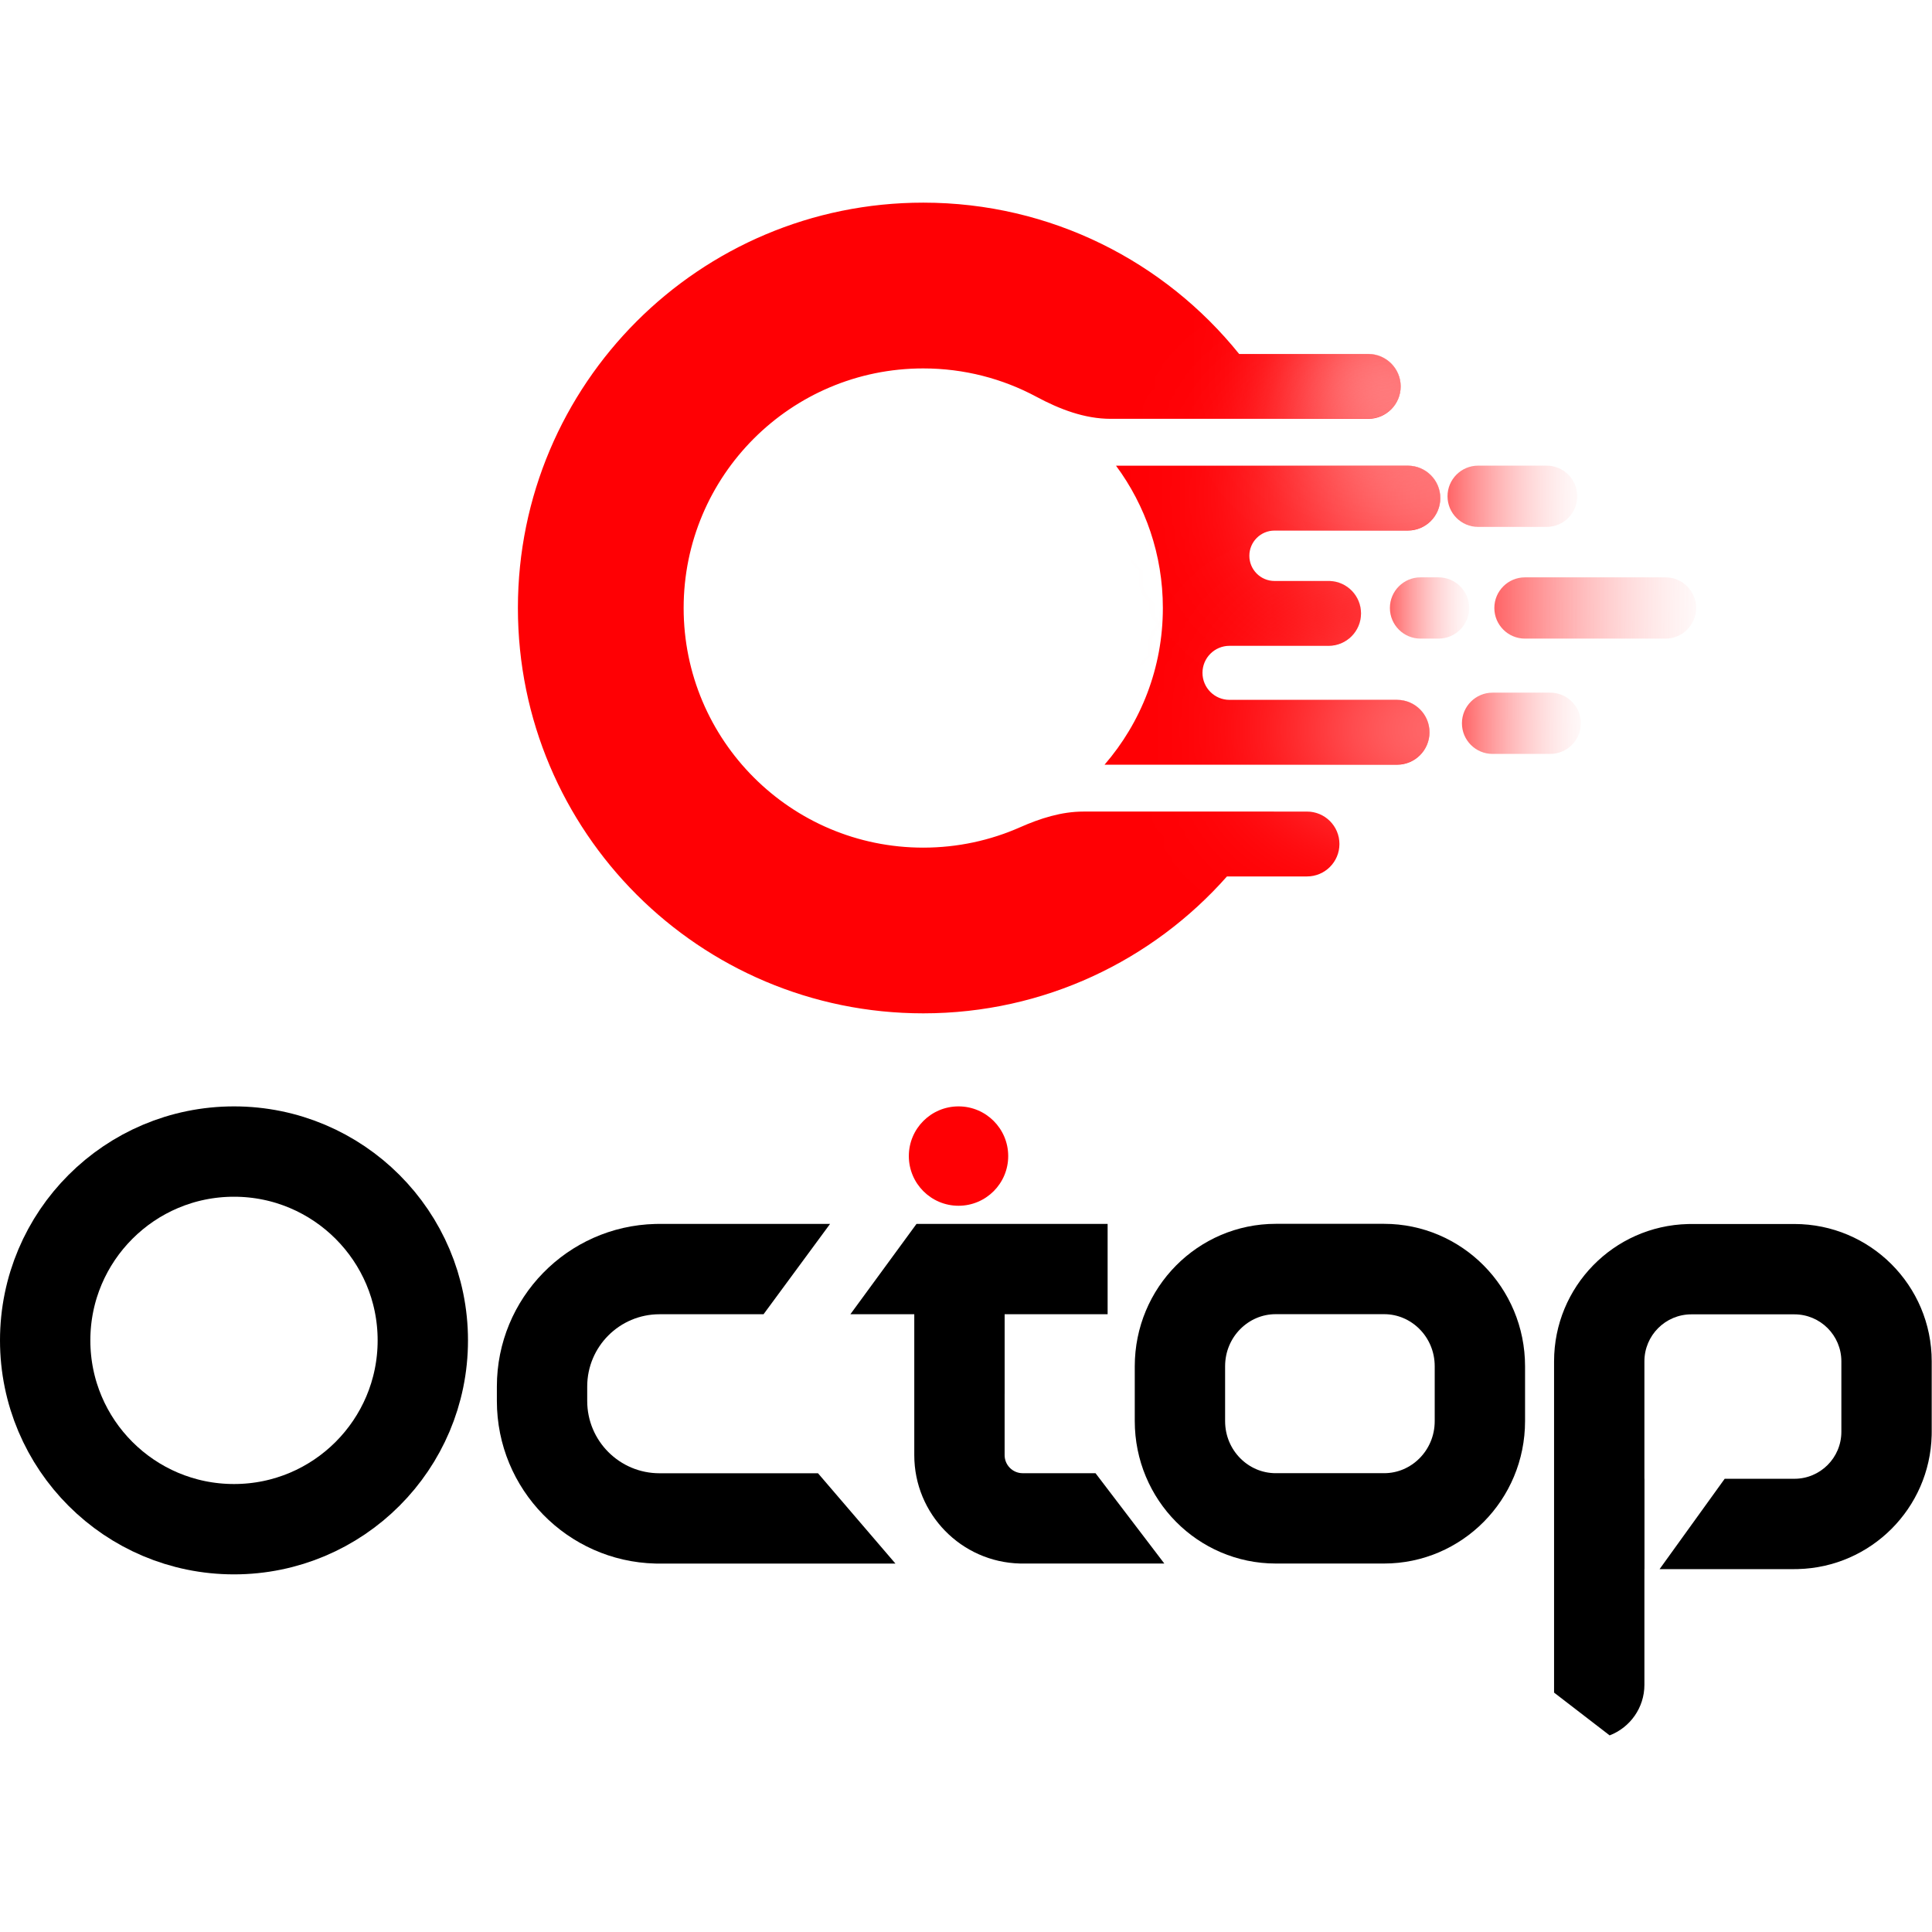
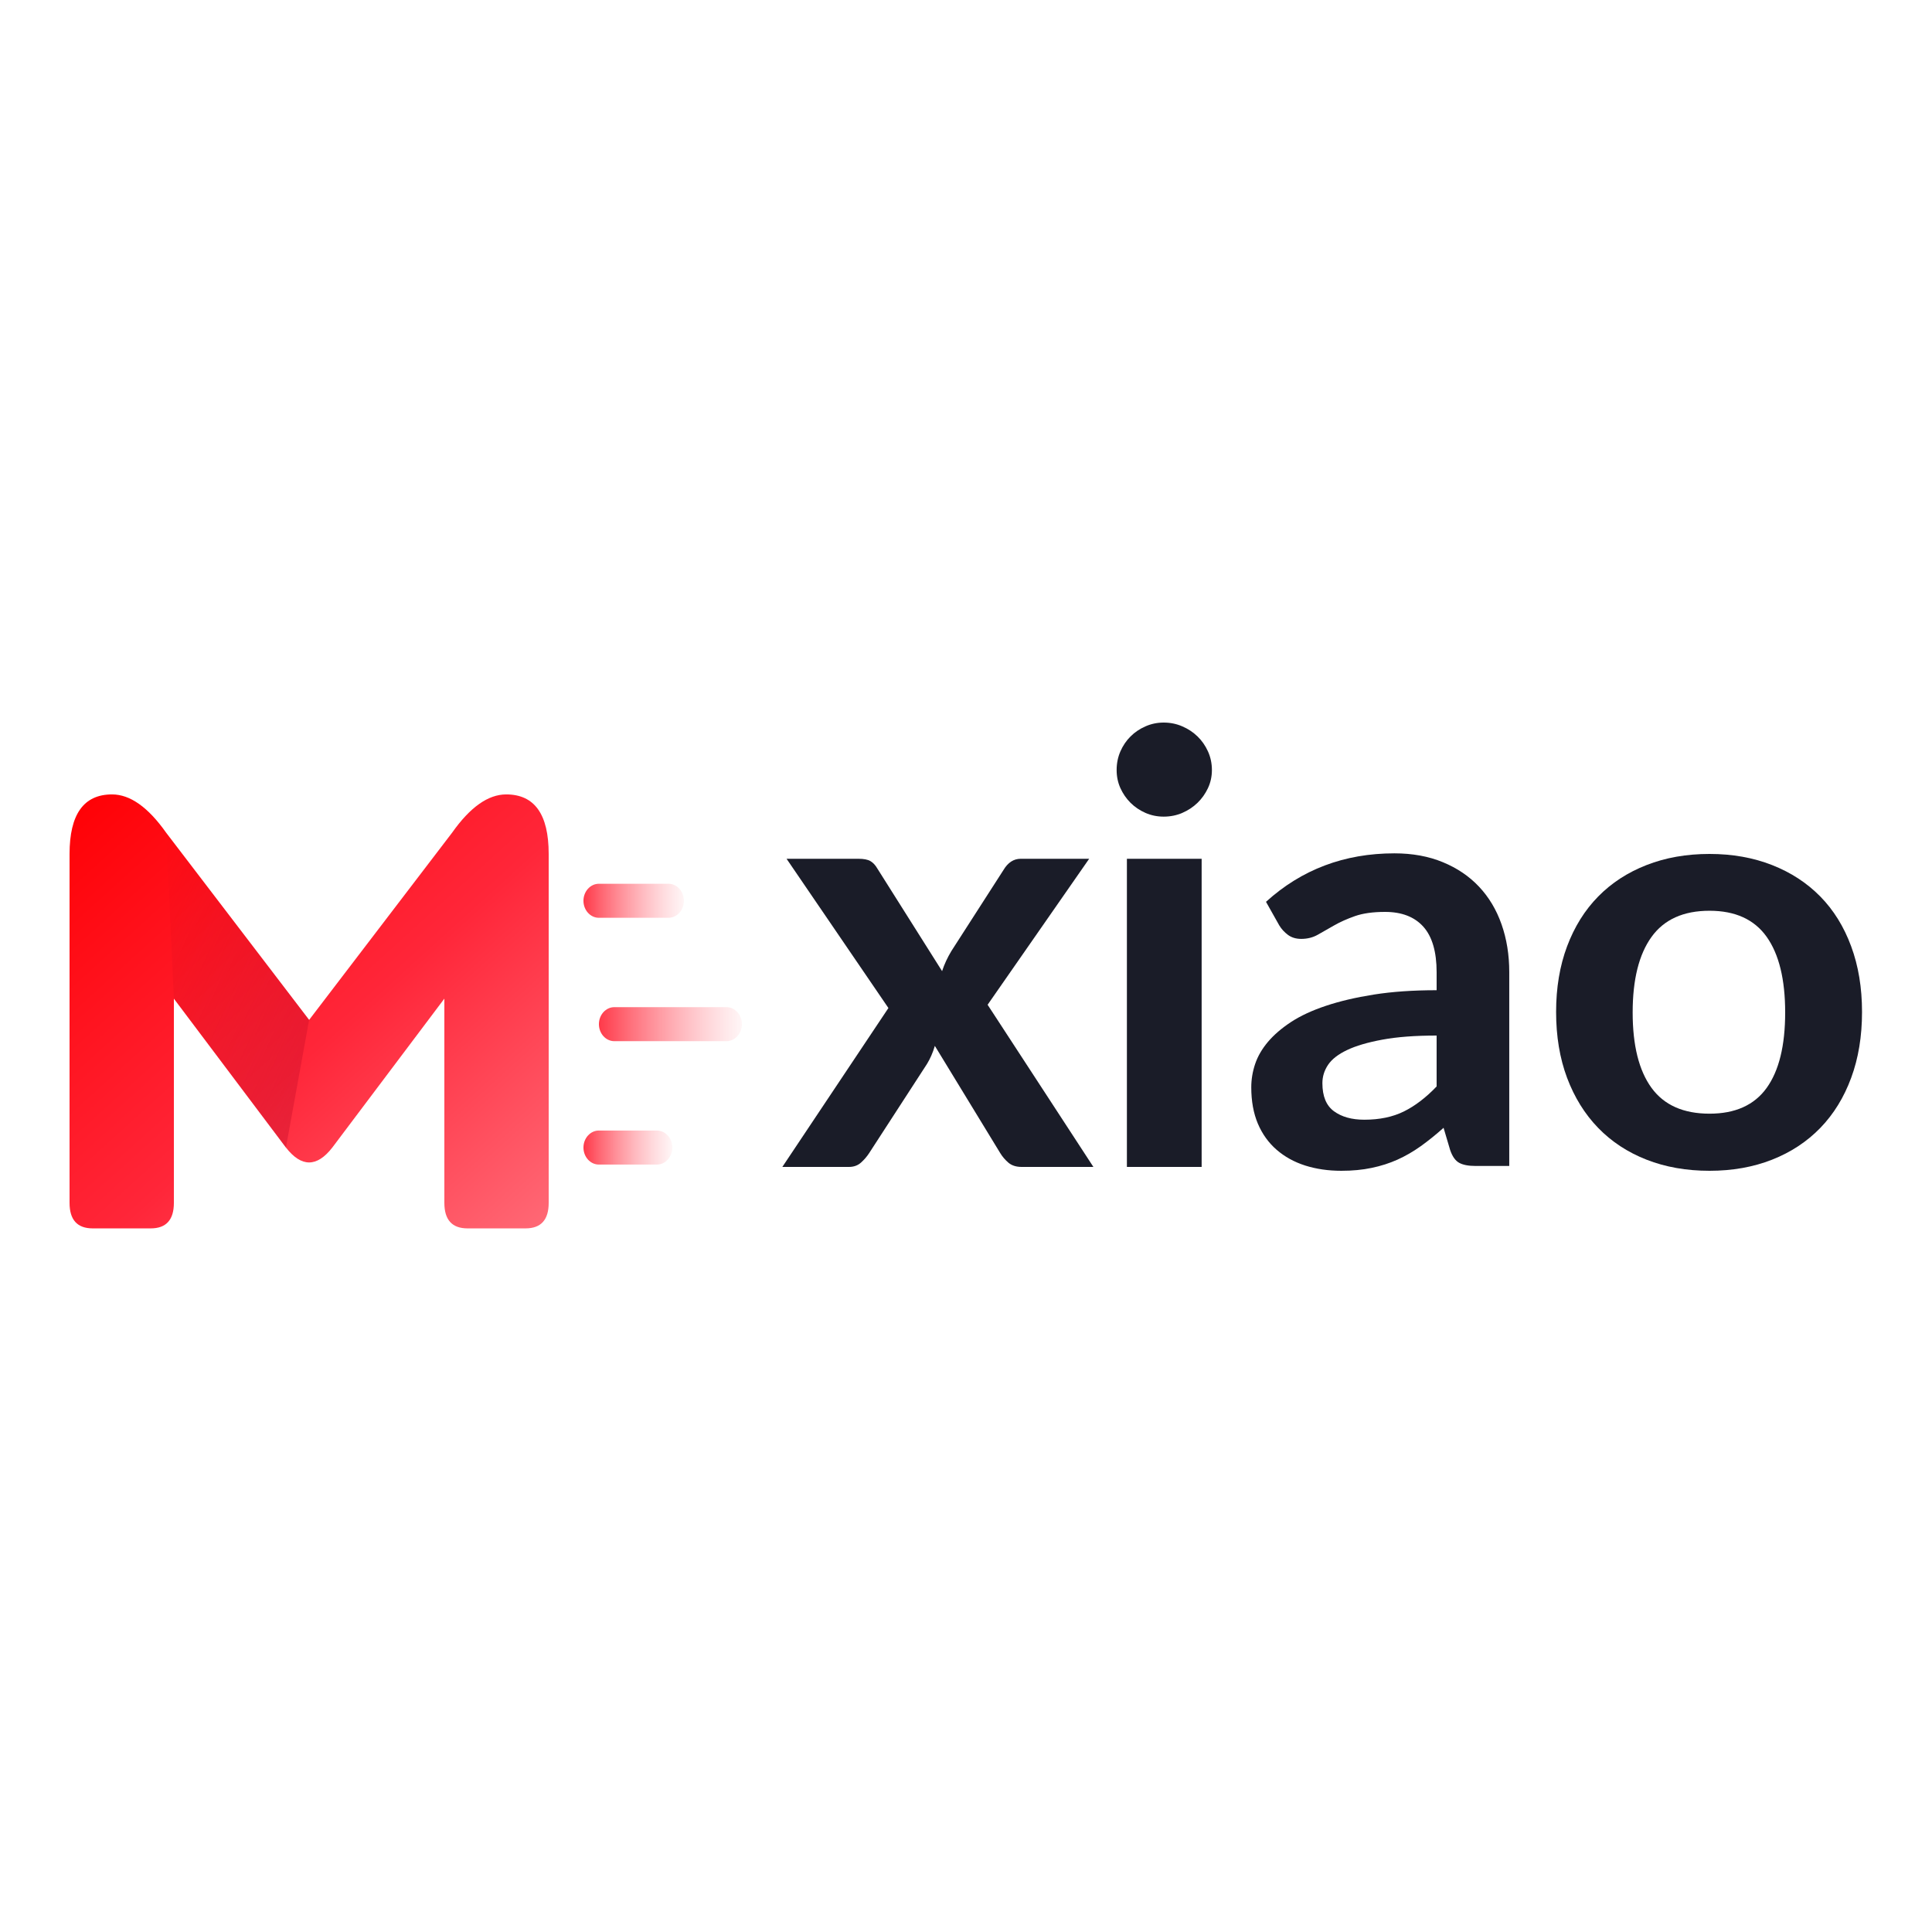
- <svg xmlns="http://www.w3.org/2000/svg" width="512" height="512" viewBox="0 0 512 512" fill="none">
-   <rect x="368.338" y="153.006" width="21.007" height="16.233" rx="8.116" fill="url(#paint0_linear_107_16672)" />
-   <rect x="396.016" y="153.006" width="53.472" height="16.233" rx="8.116" fill="url(#paint1_linear_107_16672)" />
-   <rect x="387.428" y="183.562" width="31.51" height="16.233" rx="8.116" fill="url(#paint2_linear_107_16672)" />
-   <rect x="383.609" y="123.4" width="34.375" height="16.233" rx="8.116" fill="url(#paint3_linear_107_16672)" />
-   <path d="M244.672 53.703C278.512 53.703 308.698 69.351 328.388 93.806H362.599C367.345 93.806 371.193 97.654 371.193 102.4C371.193 107.146 367.345 110.994 362.599 110.994H294.353C287.406 110.994 280.784 108.438 274.664 105.152C265.732 100.356 255.519 97.636 244.671 97.636C209.602 97.636 181.173 126.065 181.173 161.134C181.173 196.203 209.602 224.632 244.671 224.632C253.793 224.632 262.467 222.708 270.307 219.244C275.643 216.886 281.284 215.073 287.118 215.073H337.582C337.581 215.075 337.58 215.077 337.579 215.078H346.367C351.113 215.078 354.961 218.925 354.961 223.671C354.961 228.417 351.113 232.265 346.367 232.265H325.161C305.48 254.516 276.714 268.546 244.672 268.546C185.345 268.546 137.25 220.452 137.25 161.125C137.25 101.798 185.345 53.703 244.672 53.703ZM345.285 123.413H373.103C377.848 123.413 381.696 127.261 381.696 132.007C381.696 136.753 377.849 140.601 373.103 140.601H337.773C334.082 140.601 331.089 143.594 331.089 147.285C331.089 150.977 334.082 153.969 337.773 153.969H352.437C357.021 154.151 360.682 157.925 360.683 162.555C360.683 167.301 356.835 171.148 352.089 171.148H325.83C321.875 171.149 318.669 174.355 318.669 178.31C318.669 182.265 321.875 185.471 325.83 185.472H370.282C375.008 185.496 378.832 189.333 378.832 194.064C378.832 198.81 374.984 202.658 370.238 202.658H343.768L343.767 202.66H292.71C302.342 191.527 308.17 177.011 308.17 161.134C308.17 147.005 303.554 133.955 295.75 123.407H345.282C345.283 123.409 345.284 123.411 345.285 123.413Z" fill="#FF0004" />
-   <mask id="mask0_107_16672" style="mask-type:alpha" maskUnits="userSpaceOnUse" x="137" y="53" width="245" height="216">
-     <path d="M244.703 53.658C278.544 53.658 308.729 69.308 328.419 93.763H362.627C367.373 93.763 371.22 97.611 371.221 102.356C371.221 107.103 367.373 110.95 362.627 110.95H339.733C339.735 110.954 339.737 110.958 339.739 110.962H301.978C298.55 110.962 295.771 113.74 295.771 117.168C295.771 120.596 298.55 123.375 301.978 123.375H345.318L345.319 123.377H373.143C377.888 123.377 381.736 127.225 381.736 131.971C381.736 136.663 377.975 140.474 373.304 140.561H337.799C334.108 140.561 331.115 143.553 331.114 147.244C331.114 150.936 334.107 153.929 337.799 153.929H352.495C357.07 154.122 360.72 157.89 360.721 162.513C360.721 167.259 356.873 171.106 352.127 171.106H351.661C351.661 171.108 351.66 171.111 351.66 171.112H325.859C321.904 171.112 318.698 174.319 318.698 178.274C318.698 182.229 321.904 185.436 325.859 185.436H370.489C375.133 185.553 378.861 189.352 378.861 194.023C378.861 198.769 375.013 202.617 370.268 202.617H343.798C343.796 202.621 343.794 202.624 343.793 202.628H301.978C298.55 202.628 295.771 205.407 295.771 208.835C295.771 212.263 298.55 215.041 301.978 215.041H346.692C351.302 215.197 354.991 218.98 354.991 223.627C354.991 228.373 351.144 232.221 346.397 232.221H325.191C305.51 254.472 276.745 268.502 244.703 268.502C185.376 268.502 137.281 220.407 137.281 161.08C137.282 101.753 185.376 53.658 244.703 53.658ZM243.732 106.197C213.41 106.197 188.828 130.779 188.828 161.102C188.828 191.424 213.41 216.006 243.732 216.006C274.055 216.006 298.637 191.424 298.637 161.102C298.637 130.779 274.055 106.197 243.732 106.197Z" fill="black" />
-   </mask>
-   <g mask="url(#mask0_107_16672)">
-     <g filter="url(#filter0_f_107_16672)">
-       <ellipse cx="366.441" cy="99.283" rx="21.232" ry="16.236" fill="#FFDEDE" fill-opacity="0.8" />
+ <svg xmlns="http://www.w3.org/2000/svg" width="500" height="500" viewBox="0 0 500 500" role="img" aria-labelledby="title">
+   <defs>
+     <linearGradient id="brand-red" x1="0" y1="0" x2="1" y2="1">
+       <stop stop-color="#ff0004" />
+       <stop offset=".55" stop-color="#ff2639" />
+       <stop offset="1" stop-color="#ff6976" />
+     </linearGradient>
+     <linearGradient id="brand-fold" x1="0" y1="0" x2="1" y2="1">
+       <stop stop-color="#940018" stop-opacity="0" />
+       <stop offset="1" stop-color="#b40022" stop-opacity=".32" />
+     </linearGradient>
+     <linearGradient id="brand-trail" x1="0" y1="0" x2="1" y2="0">
+       <stop stop-color="#ff3949" />
+       <stop offset="1" stop-color="#ff8a94" stop-opacity=".08" />
+     </linearGradient>
+   </defs>
+   <g transform="translate(0 174)">
+     <g data-brand-alignment="visual-center" transform="matrix(1 0 0 1.101103 0 7.369485)">
+       <g data-brand-mark="mxiao-m" data-brand-style="folded-M" fill="url(#brand-red)">
+         <path d="M24 124Q18 124 18 118V36Q18 22 29 22Q36 22 43 31L80 75L117 31Q124 22 131 22Q142 22 142 36V118Q142 124 136 124H121Q115 124 115 118V70L86 105Q80 112 74 105L45 70V118Q45 124 39 124Z" />
+         <path d="M43 31L80 75L74 105L45 70Z" fill="url(#brand-fold)" />
+         <g fill="url(#brand-trail)">
+           <rect x="151" y="43" width="26" height="8" rx="4" />
+           <rect x="155" y="72" width="37" height="8" rx="4" />
+           <rect x="151" y="101" width="23" height="8" rx="4" />
+         </g>
+       </g>
    </g>
-     <g filter="url(#filter1_f_107_16672)">
-       <ellipse cx="385.58" cy="131.455" rx="47.414" ry="14.456" fill="#FFD1D1" />
-     </g>
-     <g filter="url(#filter2_f_107_16672)">
-       <ellipse cx="386.736" cy="193.325" rx="46.258" ry="13.877" fill="#FFD1D1" />
+     <g data-brand-wordmark="xiao" fill="#1a1c28">
+       <path data-letter="x" d="M282.969 128 L264.406 128 C263 128 261.863 127.641 261 126.922 C260.145 126.195 259.43 125.359 258.859 124.422 L241.938 96.672 C241.676 97.559 241.375 98.391 241.031 99.172 C240.695 99.945 240.32 100.668 239.906 101.344 L224.938 124.422 C224.363 125.309 223.66 126.125 222.828 126.875 C221.992 127.625 220.953 128 219.703 128 L202.469 128 L229.922 86.875 L203.562 48.25 L222.125 48.25 C223.531 48.25 224.57 48.449 225.25 48.844 C225.926 49.23 226.52 49.859 227.031 50.734 L243.812 77.328 C244.383 75.57 245.188 73.836 246.219 72.125 L259.719 51.125 C260.863 49.211 262.348 48.25 264.172 48.25 L281.875 48.25 L255.594 86.031 Z M283 128" />
+       <path data-letter="i" d="M310.984 48.25 L310.984 128 L291.641 128 L291.641 48.25 Z M313.641 25.281 C313.641 26.949 313.301 28.508 312.625 29.953 C311.945 31.402 311.047 32.672 309.922 33.766 C308.805 34.852 307.492 35.719 305.984 36.375 C304.484 37.023 302.875 37.344 301.156 37.344 C299.488 37.344 297.914 37.023 296.438 36.375 C294.957 35.719 293.672 34.852 292.578 33.766 C291.484 32.672 290.609 31.402 289.953 29.953 C289.305 28.508 288.984 26.949 288.984 25.281 C288.984 23.574 289.305 21.969 289.953 20.469 C290.609 18.969 291.484 17.68 292.578 16.594 C293.672 15.5 294.957 14.633 296.438 13.984 C297.914 13.328 299.488 13 301.156 13 C302.875 13 304.484 13.328 305.984 13.984 C307.492 14.633 308.805 15.5 309.922 16.594 C311.047 17.68 311.945 18.969 312.625 20.469 C313.301 21.969 313.641 23.574 313.641 25.281 Z M321.5 128" />
+       <path data-letter="a" d="M371.797 94 C366.234 94 361.551 94.355 357.75 95.062 C353.957 95.762 350.914 96.656 348.625 97.75 C346.332 98.836 344.691 100.109 343.703 101.578 C342.723 103.039 342.234 104.621 342.234 106.328 C342.234 109.715 343.234 112.137 345.234 113.594 C347.234 115.055 349.848 115.781 353.078 115.781 C357.023 115.781 360.441 115.07 363.328 113.641 C366.211 112.215 369.035 110.059 371.797 107.172 Z M327.641 59.391 C336.848 51.027 347.926 46.844 360.875 46.844 C365.551 46.844 369.734 47.609 373.422 49.141 C377.117 50.664 380.238 52.777 382.781 55.484 C385.332 58.195 387.27 61.434 388.594 65.203 C389.926 68.977 390.594 73.102 390.594 77.578 L390.594 127.75 L381.859 127.75 C380.035 127.75 378.629 127.48 377.641 126.938 C376.648 126.398 375.867 125.293 375.297 123.625 L373.594 117.875 C371.562 119.688 369.582 121.281 367.656 122.656 C365.727 124.031 363.723 125.188 361.641 126.125 C359.566 127.055 357.348 127.762 354.984 128.25 C352.617 128.75 350.004 129 347.141 129 C343.766 129 340.645 128.547 337.781 127.641 C334.926 126.727 332.457 125.359 330.375 123.547 C328.289 121.734 326.676 119.484 325.531 116.797 C324.395 114.102 323.828 110.965 323.828 107.391 C323.828 105.359 324.16 103.352 324.828 101.359 C325.504 99.359 326.609 97.453 328.141 95.641 C329.68 93.82 331.672 92.105 334.109 90.5 C336.555 88.898 339.562 87.5 343.125 86.312 C346.688 85.117 350.832 84.141 355.562 83.391 C360.301 82.641 365.711 82.266 371.797 82.266 L371.797 77.625 C371.797 72.312 370.648 68.383 368.359 65.828 C366.066 63.277 362.766 62 358.453 62 C355.336 62 352.75 62.359 350.688 63.078 C348.633 63.797 346.828 64.605 345.266 65.5 C343.711 66.398 342.297 67.203 341.016 67.922 C339.742 68.633 338.328 68.984 336.766 68.984 C335.41 68.984 334.266 68.641 333.328 67.953 C332.398 67.258 331.648 66.438 331.078 65.5 Z M399 128" />
+       <path data-letter="o" d="M442.422 47 C448.348 47 453.742 47.961 458.609 49.875 C463.473 51.781 467.633 54.496 471.094 58.016 C474.551 61.539 477.211 65.836 479.078 70.906 C480.953 75.969 481.891 81.633 481.891 87.891 C481.891 94.195 480.953 99.883 479.078 104.953 C477.211 110.016 474.551 114.336 471.094 117.906 C467.633 121.469 463.473 124.211 458.609 126.125 C453.742 128.039 448.348 129 442.422 129 C436.441 129 431.008 128.039 426.125 126.125 C421.238 124.211 417.066 121.469 413.609 117.906 C410.148 114.336 407.469 110.016 405.562 104.953 C403.664 99.883 402.719 94.195 402.719 87.891 C402.719 81.633 403.664 75.969 405.562 70.906 C407.469 65.836 410.148 61.539 413.609 58.016 C417.066 54.496 421.238 51.781 426.125 49.875 C431.008 47.961 436.441 47 442.422 47 Z M442.422 114.219 C449.078 114.219 454.004 112 457.203 107.562 C460.398 103.125 462 96.617 462 88.031 C462 79.461 460.398 72.93 457.203 68.438 C454.004 63.949 449.078 61.703 442.422 61.703 C435.66 61.703 430.656 63.965 427.406 68.484 C424.156 72.996 422.531 79.512 422.531 88.031 C422.531 96.562 424.156 103.062 427.406 107.531 C430.656 111.992 435.66 114.219 442.422 114.219 Z M487.5 128" />
    </g>
  </g>
-   <circle cx="62.011" cy="355.214" r="50.039" stroke="black" stroke-width="23.942" />
-   <path d="M338.074 336.299H366.806C380.702 336.299 392.185 347.721 392.185 362.08V376.6C392.185 390.959 380.702 402.38 366.806 402.38H338.074C324.178 402.38 312.695 390.959 312.695 376.6V362.08C312.695 347.721 324.178 336.299 338.074 336.299Z" stroke="black" stroke-width="23.942" />
-   <path d="M202.347 348.29H174.772C164.194 348.29 155.618 356.866 155.618 367.444V371.274C155.618 381.853 164.194 390.429 174.772 390.429H216.78L237.309 414.371H174.772L173.66 414.356C150.373 413.767 131.676 394.704 131.676 371.274V367.444C131.676 344.015 150.373 324.951 173.66 324.361L174.772 324.348H219.978L202.347 348.29Z" fill="black" />
-   <path d="M266.24 369.345H266.235V385.625C266.236 388.269 268.379 390.414 271.023 390.414H290.324L308.562 414.356H271.023L270.282 414.347C254.757 413.953 242.293 401.245 242.293 385.625V345.402H266.24V369.345Z" fill="black" />
-   <circle cx="254.018" cy="306.371" r="13.168" fill="#FF0004" />
-   <path d="M293.532 348.29H225.359L242.883 324.348H293.532V348.29Z" fill="black" />
-   <path d="M475.53 324.373C495.629 324.373 511.923 340.667 511.923 360.766V379.44L511.911 380.38C511.42 399.732 495.822 415.331 476.47 415.821L475.53 415.833H439.81L457.059 391.891H475.53C482.406 391.891 487.98 386.316 487.98 379.44V360.766C487.98 353.89 482.406 348.315 475.53 348.315H448.236C441.36 348.315 435.786 353.89 435.786 360.766V391.891H435.803V415.83L435.804 415.833H435.786V446.48C435.786 452.598 431.961 457.822 426.572 459.894L411.844 448.556V360.766C411.844 340.981 427.632 324.883 447.297 324.385L448.236 324.373H475.53Z" fill="black" />
-   <defs>
-     <filter id="filter0_f_107_16672" x="316.563" y="54.401" width="99.756" height="89.764" filterUnits="userSpaceOnUse" color-interpolation-filters="sRGB">
-       <feFlood flood-opacity="0" result="BackgroundImageFix" />
-       <feBlend mode="normal" in="SourceGraphic" in2="BackgroundImageFix" result="shape" />
-       <feGaussianBlur stdDeviation="14.323" result="effect1_foregroundBlur_107_16672" />
-     </filter>
-     <filter id="filter1_f_107_16672" x="299.972" y="78.806" width="171.217" height="105.299" filterUnits="userSpaceOnUse" color-interpolation-filters="sRGB">
-       <feFlood flood-opacity="0" result="BackgroundImageFix" />
-       <feBlend mode="normal" in="SourceGraphic" in2="BackgroundImageFix" result="shape" />
-       <feGaussianBlur stdDeviation="19.097" result="effect1_foregroundBlur_107_16672" />
-     </filter>
-     <filter id="filter2_f_107_16672" x="302.284" y="141.253" width="168.904" height="104.143" filterUnits="userSpaceOnUse" color-interpolation-filters="sRGB">
-       <feFlood flood-opacity="0" result="BackgroundImageFix" />
-       <feBlend mode="normal" in="SourceGraphic" in2="BackgroundImageFix" result="shape" />
-       <feGaussianBlur stdDeviation="19.097" result="effect1_foregroundBlur_107_16672" />
-     </filter>
-     <linearGradient id="paint0_linear_107_16672" x1="393.202" y1="161.014" x2="368.338" y2="161.055" gradientUnits="userSpaceOnUse">
-       <stop stop-color="#FFE7E7" stop-opacity="0" />
-       <stop offset="1" stop-color="#FF6466" />
-     </linearGradient>
-     <linearGradient id="paint1_linear_107_16672" x1="459.306" y1="161.014" x2="396.016" y2="161.275" gradientUnits="userSpaceOnUse">
-       <stop stop-color="#FFE7E7" stop-opacity="0" />
-       <stop offset="1" stop-color="#FF6466" />
-     </linearGradient>
-     <linearGradient id="paint2_linear_107_16672" x1="424.724" y1="191.571" x2="387.428" y2="191.662" gradientUnits="userSpaceOnUse">
-       <stop stop-color="#FFE7E7" stop-opacity="0" />
-       <stop offset="1" stop-color="#FF6466" />
-     </linearGradient>
-     <linearGradient id="paint3_linear_107_16672" x1="424.296" y1="131.409" x2="383.609" y2="131.517" gradientUnits="userSpaceOnUse">
-       <stop stop-color="#FFE7E7" stop-opacity="0" />
-       <stop offset="1" stop-color="#FF6466" />
-     </linearGradient>
-   </defs>
</svg>
